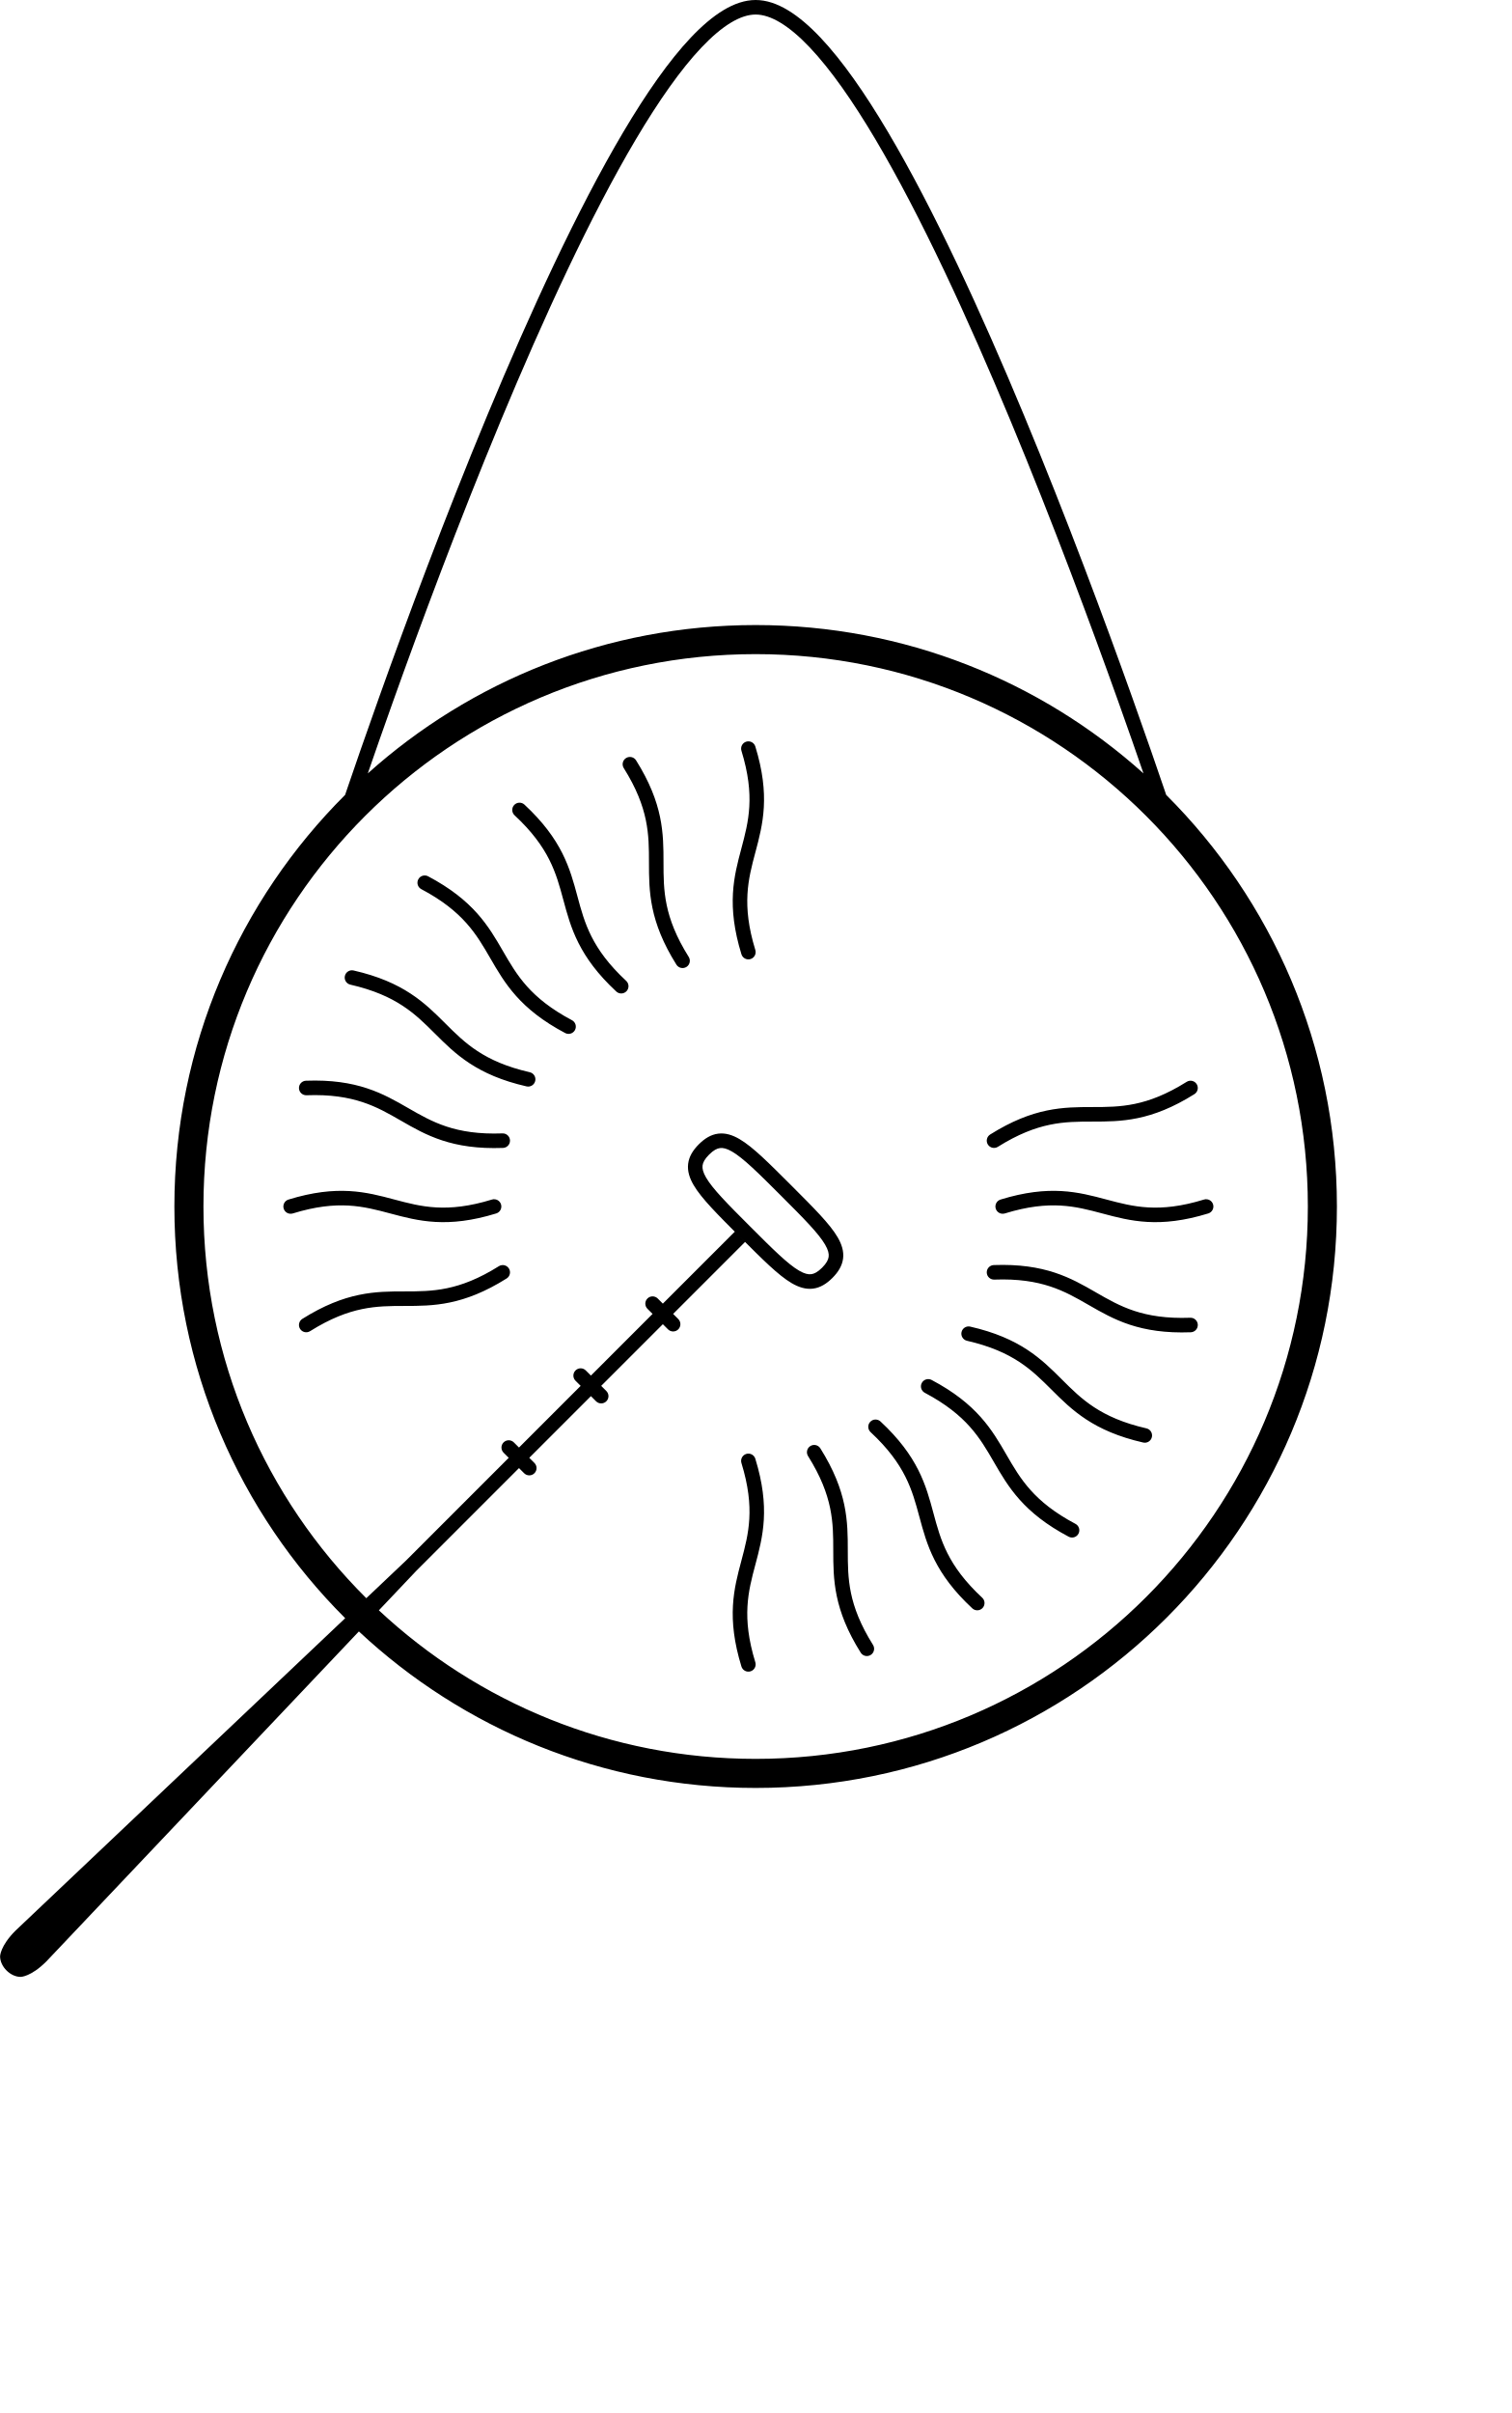
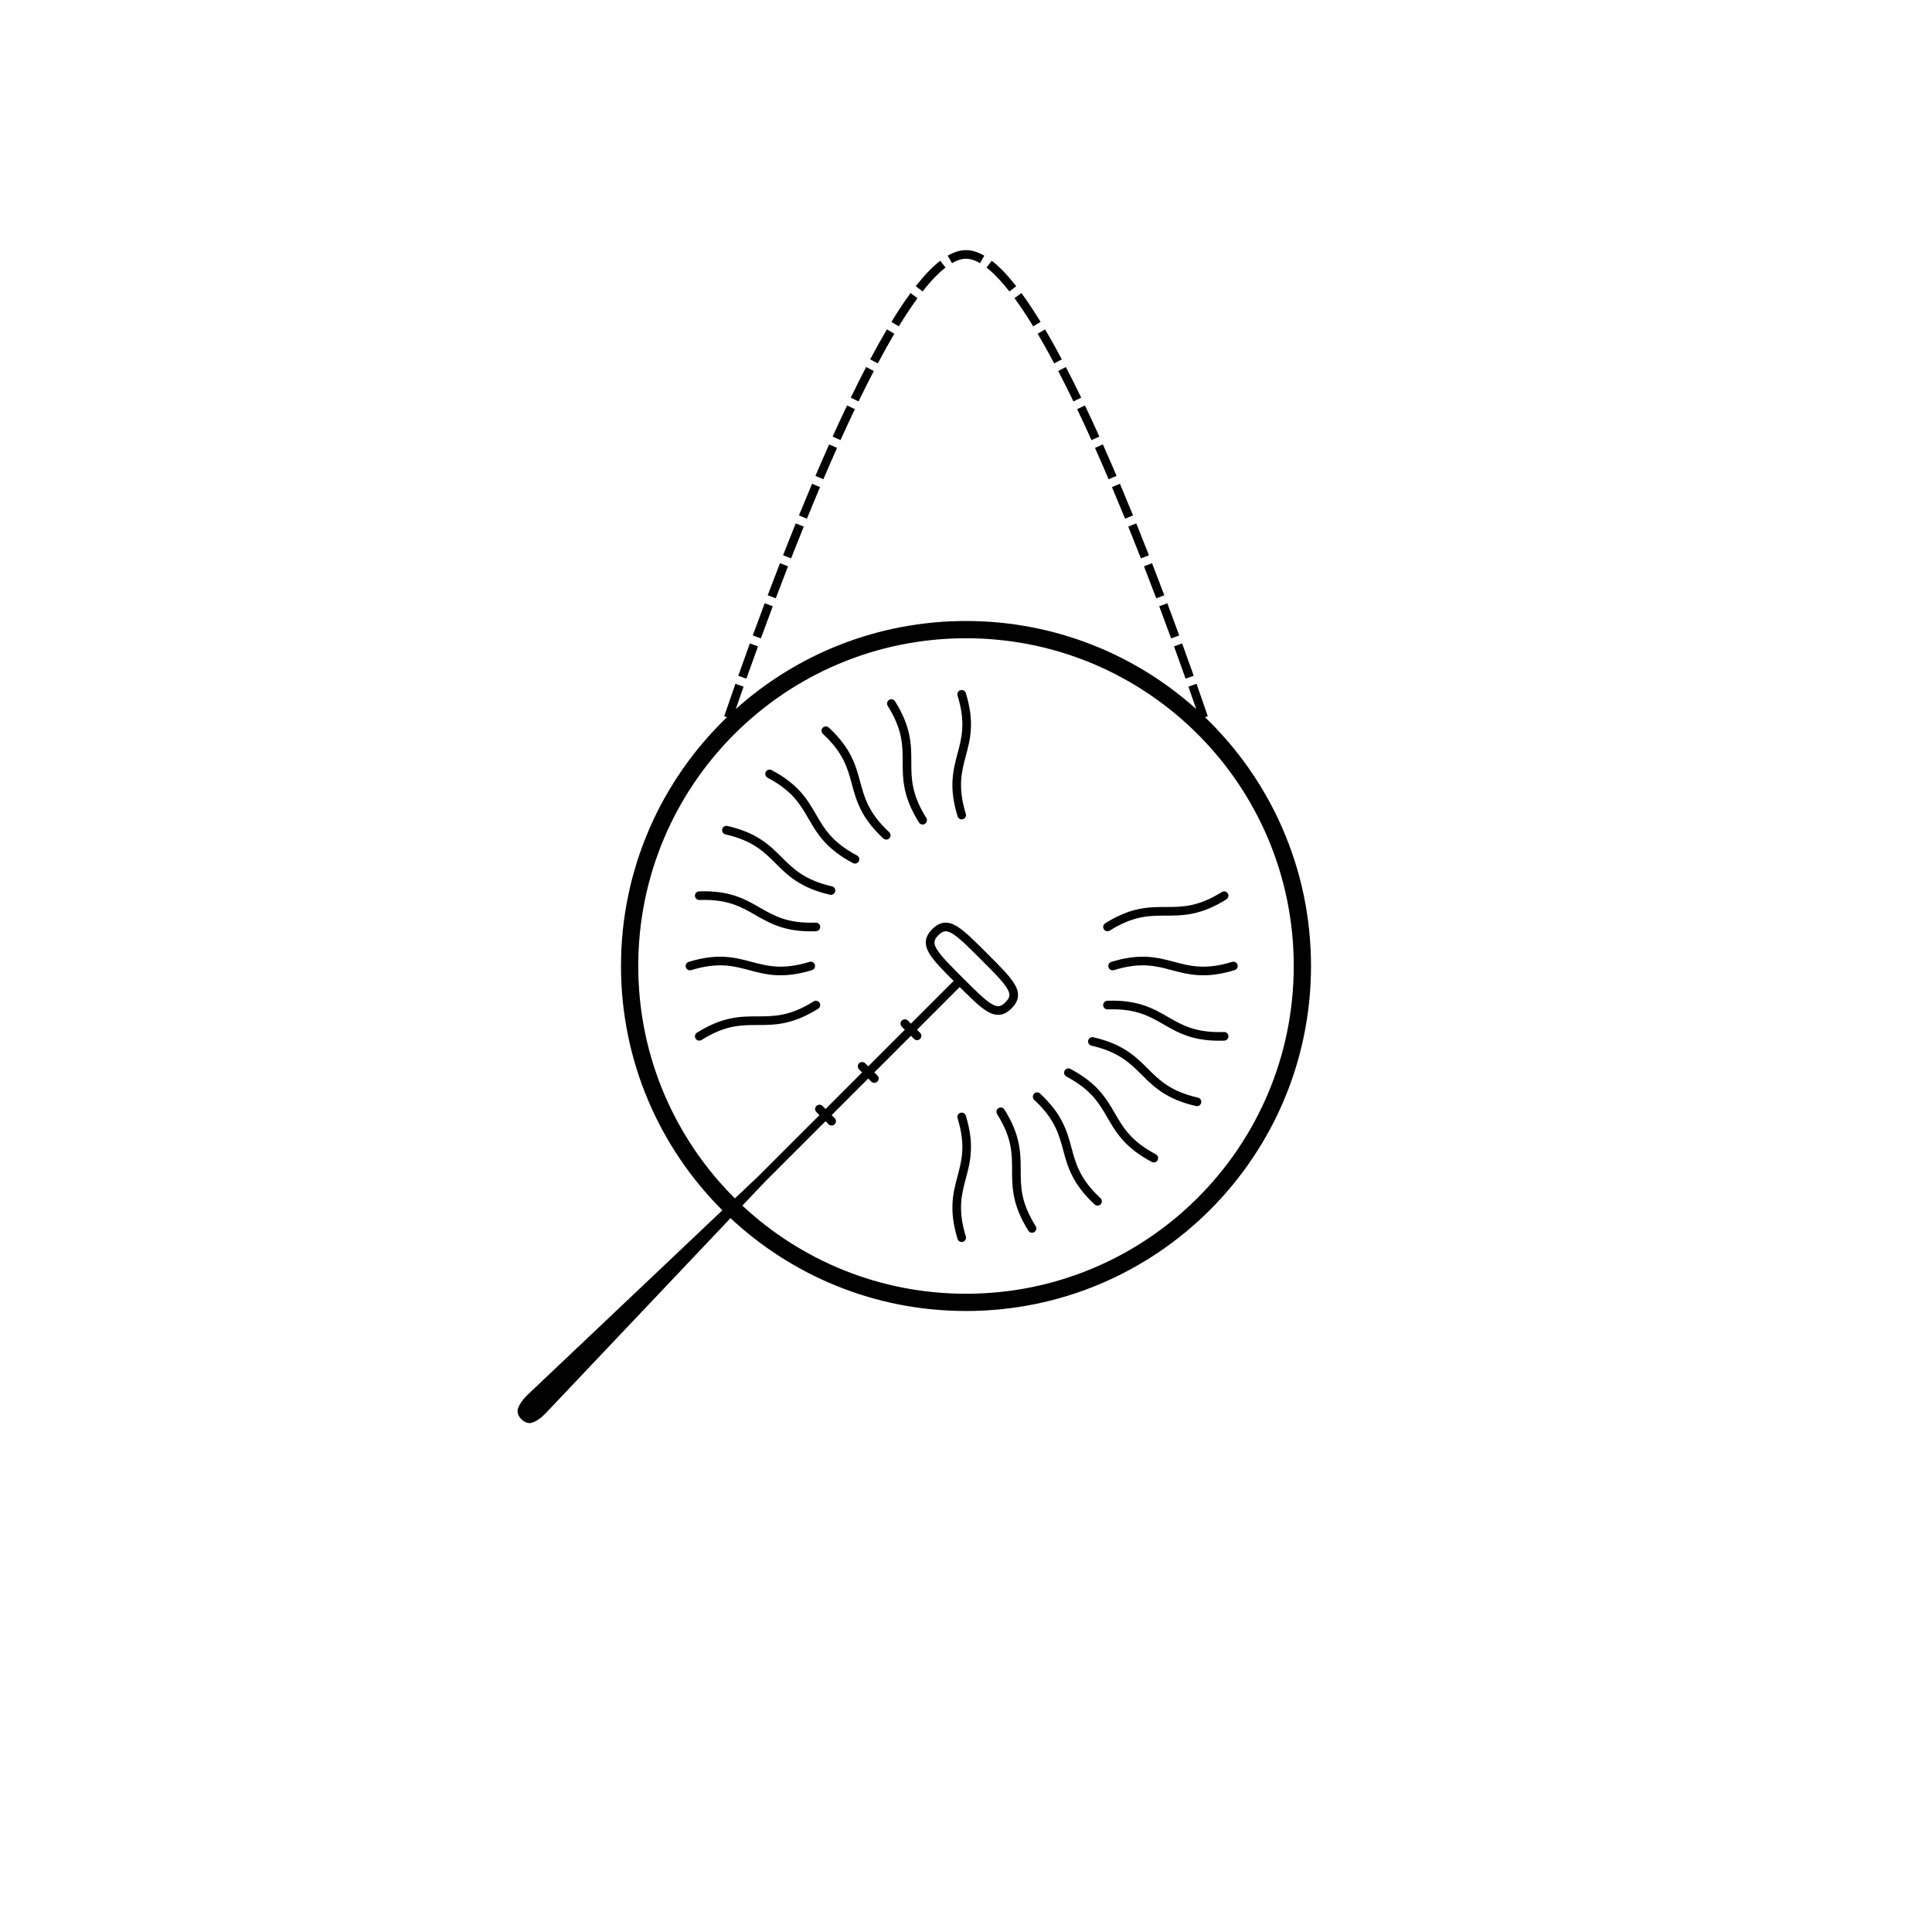
- <svg xmlns="http://www.w3.org/2000/svg" width="104" height="166" viewBox="0 0 104 166" fill="none">
-   <path fill-rule="evenodd" clip-rule="evenodd" d="M47.541 2.584C49.02 1.023 50.529 0 52 0C53.471 0 54.981 1.023 56.459 2.584C57.959 4.168 59.524 6.411 61.102 9.073C64.261 14.401 67.522 21.489 70.462 28.558C73.404 35.631 76.032 42.702 77.924 48.004C78.87 50.655 79.633 52.864 80.159 54.411L80.251 54.682C87.509 61.924 92 71.937 92 83C92 105.091 74.091 123 52 123C41.445 123 31.846 118.912 24.697 112.233L3.188 134.937C2.127 135.998 1.42 135.998 1.42 135.998C0.713 135.998 0.006 135.291 0.006 134.584C0.006 134.584 0.006 133.877 1.067 132.816L23.754 111.323C16.493 104.081 12 94.065 12 83C12 71.937 16.491 61.924 23.749 54.683L23.841 54.411C24.367 52.864 25.13 50.655 26.076 48.004C27.968 42.702 30.596 35.631 33.538 28.558C36.479 21.489 39.739 14.401 42.898 9.073C44.476 6.411 46.041 4.168 47.541 2.584ZM26.073 110.781L28.644 108.067L35.715 100.996L36.069 101.35C36.264 101.545 36.581 101.545 36.776 101.35C36.971 101.155 36.971 100.838 36.776 100.643L36.422 100.289L40.665 96.046L41.018 96.4C41.214 96.595 41.53 96.595 41.725 96.4C41.921 96.205 41.921 95.888 41.725 95.693L41.372 95.339L45.614 91.097L45.968 91.45C46.163 91.645 46.48 91.645 46.675 91.45C46.87 91.255 46.87 90.938 46.675 90.743L46.322 90.389L51.271 85.44L50.564 84.733L45.614 89.682L45.261 89.329C45.066 89.134 44.749 89.134 44.554 89.329C44.359 89.524 44.359 89.841 44.554 90.036L44.907 90.389L40.665 94.632L40.311 94.279C40.116 94.083 39.799 94.083 39.604 94.279C39.409 94.474 39.409 94.79 39.604 94.986L39.958 95.339L35.715 99.582L35.361 99.228C35.166 99.033 34.85 99.033 34.654 99.228C34.459 99.424 34.459 99.74 34.654 99.936L35.008 100.289L27.937 107.36L25.207 109.946C18.285 103.064 14 93.532 14 83C14 62.013 31.013 45 52 45C72.987 45 90 62.013 90 83C90 103.987 72.987 121 52 121C41.978 121 32.862 117.12 26.073 110.781ZM76.982 48.34C77.649 50.207 78.224 51.855 78.689 53.205C71.61 46.859 62.256 43 52 43C41.745 43 32.39 46.859 25.311 53.205C25.776 51.855 26.351 50.207 27.018 48.34C28.907 43.048 31.529 35.994 34.462 28.942C37.397 21.886 40.636 14.849 43.758 9.583C45.321 6.948 46.842 4.777 48.267 3.272C49.715 1.743 50.971 1 52 1C53.029 1 54.285 1.743 55.733 3.272C57.158 4.777 58.679 6.948 60.242 9.583C63.364 14.849 66.604 21.886 69.538 28.942C72.472 35.994 75.093 43.048 76.982 48.34ZM20.808 90.729C20.574 90.876 20.503 91.184 20.65 91.418C20.797 91.652 21.105 91.723 21.339 91.576C22.734 90.701 23.884 90.273 24.909 90.059C25.94 89.845 26.862 89.842 27.836 89.841L27.852 89.841C28.814 89.84 29.827 89.839 30.965 89.601C32.116 89.361 33.376 88.885 34.862 87.953C35.096 87.806 35.167 87.497 35.02 87.263C34.873 87.03 34.565 86.959 34.331 87.106C32.936 87.981 31.786 88.409 30.761 88.622C29.73 88.837 28.808 88.84 27.834 88.841L27.818 88.841C26.856 88.842 25.843 88.843 24.705 89.081C23.554 89.32 22.294 89.797 20.808 90.729ZM19.853 82.522C19.589 82.603 19.441 82.883 19.522 83.147C19.604 83.411 19.883 83.559 20.147 83.478C21.721 82.993 22.943 82.878 23.988 82.936C25.039 82.996 25.931 83.232 26.871 83.483L26.887 83.487C27.817 83.735 28.796 83.996 29.956 84.061C31.13 84.128 32.471 83.993 34.147 83.478C34.411 83.397 34.559 83.117 34.478 82.853C34.397 82.589 34.117 82.441 33.853 82.522C32.28 83.006 31.058 83.122 30.013 83.063C28.961 83.004 28.07 82.768 27.129 82.517L27.113 82.513C26.184 82.265 25.205 82.004 24.044 81.938C22.87 81.872 21.53 82.006 19.853 82.522ZM21.055 74.347C20.779 74.358 20.564 74.589 20.574 74.865C20.584 75.141 20.816 75.357 21.092 75.347C22.737 75.286 23.948 75.491 24.942 75.818C25.942 76.147 26.742 76.606 27.585 77.092L27.6 77.1C28.433 77.58 29.312 78.086 30.416 78.449C31.532 78.817 32.862 79.034 34.615 78.97C34.891 78.96 35.106 78.728 35.096 78.452C35.086 78.176 34.854 77.961 34.578 77.971C32.933 78.031 31.723 77.827 30.729 77.5C29.728 77.17 28.928 76.711 28.084 76.225L28.07 76.217C27.237 75.737 26.358 75.232 25.254 74.868C24.138 74.5 22.808 74.283 21.055 74.347ZM24.332 66.763C24.063 66.701 23.795 66.869 23.733 67.138C23.671 67.407 23.84 67.676 24.109 67.737C25.714 68.105 26.83 68.615 27.705 69.189C28.586 69.766 29.24 70.416 29.929 71.104L29.941 71.115C30.622 71.795 31.339 72.511 32.312 73.147C33.295 73.792 34.523 74.346 36.233 74.737C36.502 74.799 36.77 74.631 36.832 74.362C36.894 74.092 36.725 73.824 36.456 73.763C34.851 73.395 33.735 72.884 32.86 72.311C31.979 71.734 31.325 71.084 30.636 70.396L30.624 70.384L30.624 70.384L30.624 70.384C29.943 69.705 29.226 68.989 28.253 68.352C27.27 67.708 26.042 67.154 24.332 66.763ZM29.46 60.284C29.216 60.155 28.914 60.248 28.785 60.492C28.655 60.736 28.748 61.039 28.992 61.168C30.448 61.938 31.393 62.72 32.091 63.501C32.792 64.286 33.255 65.084 33.743 65.926L33.752 65.941C34.234 66.773 34.741 67.65 35.516 68.517C36.299 69.394 37.342 70.247 38.892 71.067C39.136 71.197 39.439 71.103 39.568 70.859C39.697 70.615 39.604 70.313 39.36 70.184C37.905 69.413 36.959 68.631 36.261 67.851C35.56 67.065 35.097 66.268 34.609 65.425L34.601 65.411C34.119 64.579 33.611 63.702 32.837 62.835C32.053 61.958 31.011 61.105 29.46 60.284ZM51.353 100.022C51.617 99.941 51.897 100.089 51.978 100.353C52.494 102.029 52.628 103.37 52.562 104.544C52.496 105.704 52.235 106.684 51.988 107.613L51.983 107.629C51.732 108.57 51.496 109.461 51.437 110.512C51.378 111.557 51.494 112.779 51.978 114.353C52.059 114.617 51.911 114.897 51.647 114.978C51.383 115.059 51.103 114.911 51.022 114.647C50.507 112.971 50.372 111.63 50.438 110.456C50.504 109.296 50.765 108.316 51.013 107.387L51.017 107.371C51.268 106.43 51.504 105.539 51.563 104.487C51.622 103.442 51.507 102.221 51.022 100.647C50.941 100.383 51.089 100.103 51.353 100.022ZM51.353 51.022C51.617 50.941 51.897 51.089 51.978 51.353C52.494 53.029 52.628 54.37 52.562 55.544C52.496 56.704 52.235 57.684 51.988 58.613L51.983 58.629C51.732 59.57 51.496 60.461 51.437 61.512C51.378 62.557 51.494 63.779 51.978 65.353C52.059 65.617 51.911 65.897 51.647 65.978C51.383 66.059 51.104 65.911 51.022 65.647C50.507 63.971 50.372 62.63 50.438 61.456C50.504 60.295 50.765 59.316 51.013 58.387L51.017 58.371C51.268 57.43 51.504 56.539 51.563 55.487C51.622 54.443 51.507 53.221 51.022 51.647C50.941 51.383 51.089 51.103 51.353 51.022ZM43.771 52.307C43.624 52.074 43.316 52.003 43.082 52.15C42.848 52.297 42.777 52.605 42.924 52.839C43.799 54.234 44.227 55.384 44.441 56.408C44.656 57.44 44.658 58.362 44.659 59.335L44.659 59.352C44.66 60.314 44.662 61.327 44.899 62.465C45.139 63.616 45.615 64.876 46.547 66.362C46.694 66.596 47.003 66.666 47.237 66.52C47.471 66.373 47.541 66.064 47.395 65.831C46.52 64.436 46.091 63.285 45.878 62.261C45.663 61.23 45.66 60.308 45.659 59.334L45.659 59.318C45.658 58.356 45.657 57.342 45.42 56.204C45.18 55.053 44.703 53.793 43.771 52.307ZM55.764 99.48C55.998 99.333 56.306 99.404 56.453 99.638C57.385 101.124 57.862 102.384 58.102 103.535C58.339 104.673 58.34 105.686 58.341 106.648L58.341 106.665C58.343 107.638 58.345 108.56 58.56 109.591C58.773 110.616 59.202 111.766 60.077 113.161C60.223 113.395 60.153 113.703 59.919 113.85C59.685 113.997 59.376 113.926 59.23 113.692C58.297 112.207 57.821 110.946 57.581 109.795C57.344 108.657 57.343 107.644 57.341 106.682L57.341 106.666C57.34 105.692 57.338 104.77 57.123 103.739C56.909 102.714 56.481 101.564 55.606 100.169C55.459 99.935 55.53 99.627 55.764 99.48ZM36.091 55.354C35.888 55.166 35.572 55.178 35.384 55.38C35.196 55.582 35.208 55.898 35.41 56.086C36.616 57.207 37.327 58.207 37.799 59.142C38.273 60.082 38.514 60.972 38.767 61.912L38.772 61.928L38.772 61.928C39.022 62.857 39.285 63.836 39.809 64.873C40.339 65.923 41.125 67.017 42.41 68.211C42.612 68.399 42.929 68.387 43.117 68.185C43.304 67.983 43.293 67.666 43.091 67.478C41.885 66.358 41.173 65.357 40.702 64.423C40.227 63.483 39.986 62.593 39.733 61.652L39.729 61.636L39.729 61.636C39.479 60.708 39.215 59.729 38.692 58.691C38.162 57.642 37.376 56.548 36.091 55.354ZM59.884 97.815C60.072 97.613 60.388 97.601 60.591 97.789C61.876 98.983 62.662 100.077 63.192 101.127C63.715 102.164 63.979 103.143 64.229 104.072L64.233 104.088C64.486 105.028 64.727 105.918 65.202 106.858C65.673 107.792 66.385 108.793 67.591 109.913C67.793 110.101 67.805 110.418 67.617 110.62C67.429 110.822 67.112 110.834 66.91 110.646C65.625 109.452 64.839 108.358 64.309 107.309C63.785 106.271 63.522 105.292 63.272 104.363L63.267 104.348C63.014 103.407 62.773 102.517 62.299 101.577C61.827 100.643 61.116 99.642 59.91 98.522C59.708 98.334 59.696 98.017 59.884 97.815ZM63.433 95.14C63.562 94.896 63.864 94.803 64.109 94.932C65.659 95.753 66.701 96.606 67.485 97.483C68.259 98.35 68.767 99.227 69.249 100.059L69.257 100.074C69.745 100.916 70.208 101.714 70.91 102.499C71.607 103.279 72.553 104.062 74.008 104.832C74.252 104.961 74.345 105.264 74.216 105.508C74.087 105.752 73.784 105.845 73.54 105.716C71.99 104.895 70.947 104.042 70.164 103.165C69.39 102.298 68.882 101.421 68.4 100.589L68.4 100.589L68.392 100.575C67.904 99.732 67.441 98.935 66.739 98.149C66.042 97.369 65.096 96.587 63.641 95.816C63.397 95.687 63.303 95.384 63.433 95.14ZM66.168 91.638C66.23 91.369 66.498 91.201 66.767 91.263C68.477 91.654 69.705 92.208 70.688 92.852C71.661 93.489 72.378 94.205 73.059 94.884L73.071 94.896C73.76 95.584 74.414 96.234 75.295 96.811C76.171 97.384 77.287 97.895 78.891 98.263C79.161 98.324 79.329 98.592 79.267 98.862C79.206 99.131 78.938 99.299 78.668 99.237C76.959 98.846 75.731 98.292 74.747 97.647C73.775 97.011 73.057 96.295 72.376 95.615L72.365 95.604C71.675 94.916 71.022 94.266 70.141 93.689C69.265 93.115 68.149 92.605 66.544 92.237C66.275 92.176 66.107 91.907 66.168 91.638ZM67.904 87.547C67.894 87.272 68.11 87.04 68.385 87.029C70.138 86.965 71.468 87.183 72.585 87.55C73.689 87.914 74.567 88.419 75.401 88.899L75.401 88.899L75.415 88.908C76.259 89.393 77.058 89.852 78.059 90.182C79.053 90.509 80.263 90.713 81.909 90.653C82.184 90.643 82.416 90.858 82.427 91.134C82.437 91.41 82.221 91.642 81.945 91.652C80.192 91.717 78.863 91.499 77.746 91.132C76.642 90.768 75.764 90.262 74.93 89.782L74.916 89.774C74.072 89.288 73.272 88.829 72.272 88.5C71.278 88.173 70.067 87.968 68.422 88.029C68.146 88.039 67.914 87.823 67.904 87.547ZM68.522 83.147C68.441 82.883 68.589 82.603 68.853 82.522C70.53 82.006 71.87 81.872 73.044 81.938C74.205 82.004 75.184 82.265 76.113 82.513L76.129 82.517C77.07 82.768 77.961 83.004 79.013 83.063C80.058 83.122 81.28 83.006 82.853 82.522C83.117 82.441 83.397 82.589 83.478 82.853C83.559 83.117 83.411 83.397 83.147 83.478C81.471 83.993 80.13 84.128 78.957 84.061C77.796 83.996 76.817 83.735 75.887 83.487L75.871 83.483C74.931 83.232 74.039 82.996 72.988 82.936C71.943 82.878 70.721 82.993 69.147 83.478C68.883 83.559 68.604 83.411 68.522 83.147ZM67.98 78.736C67.834 78.502 67.904 78.194 68.138 78.047C69.624 77.115 70.884 76.638 72.035 76.398C73.173 76.161 74.186 76.16 75.148 76.159L75.165 76.159C76.138 76.158 77.061 76.155 78.091 75.94C79.116 75.727 80.266 75.299 81.661 74.424C81.895 74.277 82.204 74.347 82.35 74.581C82.497 74.815 82.426 75.124 82.192 75.271C80.707 76.203 79.447 76.679 78.296 76.919C77.158 77.156 76.144 77.158 75.182 77.159L75.166 77.159C74.192 77.16 73.27 77.162 72.239 77.377C71.215 77.591 70.064 78.019 68.669 78.894C68.436 79.041 68.127 78.97 67.98 78.736ZM51.625 84.379C50.845 83.599 50.199 82.953 49.686 82.396C49.17 81.837 48.811 81.392 48.592 81.016C48.375 80.643 48.321 80.385 48.347 80.181C48.372 79.978 48.487 79.739 48.797 79.43C49.106 79.12 49.345 79.005 49.548 78.98C49.752 78.954 50.01 79.007 50.383 79.225C50.759 79.444 51.204 79.803 51.763 80.319C52.32 80.832 52.966 81.478 53.746 82.258C54.526 83.038 55.172 83.684 55.685 84.241C56.201 84.8 56.56 85.245 56.779 85.621C56.997 85.994 57.05 86.252 57.024 86.456C56.999 86.659 56.884 86.898 56.575 87.208C56.265 87.517 56.026 87.632 55.823 87.657C55.62 87.683 55.361 87.629 54.988 87.412C54.612 87.193 54.167 86.834 53.608 86.319C53.051 85.805 52.405 85.159 51.625 84.379ZM48.089 78.722C47.692 79.12 47.418 79.553 47.355 80.057C47.292 80.56 47.451 81.044 47.728 81.52C48.004 81.993 48.423 82.502 48.95 83.074C49.479 83.647 50.139 84.307 50.911 85.08L50.918 85.086L50.924 85.093C51.697 85.865 52.357 86.525 52.93 87.054C53.502 87.581 54.011 88 54.484 88.276C54.96 88.553 55.444 88.712 55.947 88.65C56.451 88.587 56.884 88.312 57.282 87.915C57.679 87.517 57.953 87.084 58.017 86.58C58.08 86.077 57.92 85.593 57.643 85.117C57.367 84.644 56.948 84.135 56.421 83.563C55.892 82.99 55.232 82.33 54.46 81.557L54.453 81.551L54.447 81.544C53.674 80.772 53.014 80.112 52.441 79.583C51.869 79.056 51.36 78.637 50.887 78.361C50.411 78.084 49.927 77.925 49.424 77.988C48.92 78.051 48.487 78.325 48.089 78.722Z" fill="black" />
+ <svg xmlns="http://www.w3.org/2000/svg" width="224" height="224" viewBox="0 0 224 224" fill="none">
+   <path fill-rule="evenodd" clip-rule="evenodd" d="M112 30C111.517 30 110.978 30.163 110.378 30.511L109.877 29.645C110.578 29.238 111.291 29 112 29C112.709 29 113.422 29.238 114.124 29.645L113.622 30.511C113.022 30.163 112.483 30 112 30ZM117.036 33.795C116.104 32.607 115.213 31.67 114.376 31.023L114.988 30.232C115.914 30.948 116.863 31.954 117.823 33.178L117.036 33.795ZM109.624 31.023C108.787 31.67 107.896 32.607 106.964 33.795L106.177 33.178C107.137 31.954 108.086 30.948 109.012 30.232L109.624 31.023ZM119.794 37.839C119.059 36.635 118.333 35.538 117.623 34.57L118.429 33.979C119.16 34.974 119.901 36.096 120.648 37.318L119.794 37.839ZM106.377 34.57C105.667 35.538 104.941 36.635 104.206 37.839L103.353 37.318C104.099 36.096 104.84 34.974 105.571 33.979L106.377 34.57ZM122.227 42.131C121.585 40.922 120.944 39.772 120.308 38.695L121.169 38.187C121.814 39.278 122.462 40.442 123.11 41.662L122.227 42.131ZM103.692 38.695C103.056 39.772 102.415 40.922 101.773 42.131L100.89 41.662C101.538 40.442 102.186 39.278 102.831 38.187L103.692 38.695ZM124.458 46.542C123.87 45.327 123.28 44.147 122.691 43.013L123.578 42.552C124.172 43.695 124.767 44.884 125.358 46.106L124.458 46.542ZM101.31 43.013C100.72 44.147 100.13 45.327 99.543 46.542L98.642 46.106C99.234 44.884 99.828 43.695 100.422 42.552L101.31 43.013ZM126.55 51.028C126.001 49.81 125.446 48.611 124.889 47.44L125.791 47.01C126.352 48.188 126.91 49.394 127.461 50.617L126.55 51.028ZM99.112 47.44C98.554 48.611 98 49.81 97.45 51.028L96.539 50.617C97.091 49.394 97.648 48.188 98.209 47.01L99.112 47.44ZM128.537 55.565C128.017 54.345 127.489 53.131 126.955 51.932L127.868 51.525C128.405 52.729 128.935 53.948 129.457 55.173L128.537 55.565ZM97.046 51.932C96.511 53.131 95.983 54.345 95.463 55.565L94.543 55.173C95.065 53.948 95.596 52.729 96.132 51.525L97.046 51.932ZM130.442 60.137C129.946 58.919 129.439 57.696 128.924 56.477L129.846 56.087C130.362 57.311 130.87 58.538 131.368 59.76L130.442 60.137ZM95.076 56.477C94.561 57.696 94.055 58.919 93.559 60.137L92.632 59.76C93.13 58.538 93.638 57.311 94.155 56.087L95.076 56.477ZM132.279 64.742C131.804 63.527 131.315 62.295 130.814 61.056L131.741 60.681C132.243 61.925 132.734 63.16 133.21 64.377L132.279 64.742ZM93.186 61.056C92.685 62.295 92.196 63.527 91.721 64.742L90.79 64.377C91.266 63.16 91.757 61.925 92.259 60.681L93.186 61.056ZM134.057 69.37C133.601 68.162 133.127 66.922 132.636 65.659L133.568 65.297C134.06 66.563 134.536 67.806 134.993 69.016L134.057 69.37ZM91.364 65.659C90.873 66.922 90.399 68.162 89.943 69.37L89.008 69.016C89.464 67.806 89.94 66.563 90.432 65.297L91.364 65.659ZM135.783 74.018C135.348 72.829 134.888 71.582 134.404 70.292L135.341 69.941C135.825 71.234 136.287 72.483 136.722 73.675L135.783 74.018ZM89.596 70.292C89.112 71.582 88.652 72.829 88.217 74.018L87.278 73.675C87.713 72.483 88.175 71.234 88.66 69.941L89.596 70.292ZM137.459 78.682C137.052 77.531 136.604 76.276 136.119 74.941L137.059 74.6C137.545 75.938 137.994 77.195 138.402 78.348L137.459 78.682ZM87.881 74.941C87.397 76.276 86.948 77.531 86.541 78.682L85.598 78.348C86.006 77.195 86.456 75.938 86.941 74.6L87.881 74.941ZM152 112C152 100.666 147.286 90.433 139.711 83.154L140.034 83.044C139.685 82.021 139.246 80.75 138.731 79.282L137.787 79.614C138.122 80.565 138.423 81.434 138.689 82.205C131.61 75.859 122.256 72 112 72C101.745 72 92.39 75.859 85.311 82.205C85.577 81.434 85.879 80.565 86.213 79.614L85.269 79.282C84.754 80.75 84.315 82.021 83.966 83.044L84.289 83.154C76.714 90.433 72 100.666 72 112C72 123.065 76.493 133.081 83.754 140.323L61.066 161.816C60.006 162.877 60.006 163.584 60.006 163.584C60.006 164.291 60.713 164.998 61.42 164.998C61.42 164.998 62.127 164.998 63.188 163.937L84.697 141.233C91.846 147.912 101.445 152 112 152C134.092 152 152 134.091 152 112ZM86.073 139.781C92.862 146.12 101.978 150 112 150C132.987 150 150 132.987 150 112C150 91.013 132.987 74 112 74C91.013 74 74 91.013 74 112C74 122.532 78.285 132.064 85.207 138.946L87.937 136.36L95.008 129.289L94.654 128.936C94.459 128.74 94.459 128.424 94.654 128.228C94.85 128.033 95.166 128.033 95.362 128.228L95.715 128.582L99.958 124.339L99.604 123.986C99.409 123.791 99.409 123.474 99.604 123.279C99.799 123.083 100.116 123.083 100.311 123.279L100.665 123.632L104.907 119.39L104.554 119.036C104.359 118.841 104.359 118.524 104.554 118.329C104.749 118.134 105.066 118.134 105.261 118.329L105.614 118.682L110.564 113.733L111.271 114.44L106.322 119.39L106.675 119.743C106.87 119.938 106.87 120.255 106.675 120.45C106.48 120.646 106.163 120.646 105.968 120.45L105.614 120.097L101.372 124.339L101.725 124.693C101.921 124.888 101.921 125.205 101.725 125.4C101.53 125.595 101.214 125.595 101.018 125.4L100.665 125.046L96.422 129.289L96.776 129.643C96.971 129.838 96.971 130.155 96.776 130.35C96.581 130.545 96.264 130.545 96.069 130.35L95.715 129.996L88.644 137.067L86.073 139.781ZM80.808 119.729C80.574 119.876 80.503 120.184 80.65 120.418C80.797 120.652 81.105 120.723 81.339 120.576C82.734 119.701 83.884 119.273 84.909 119.06C85.94 118.845 86.862 118.842 87.836 118.841L87.852 118.841C88.814 118.84 89.827 118.839 90.965 118.601C92.116 118.361 93.376 117.885 94.862 116.953C95.096 116.806 95.167 116.497 95.02 116.263C94.873 116.03 94.565 115.959 94.331 116.106C92.936 116.981 91.786 117.409 90.761 117.622C89.73 117.837 88.808 117.84 87.834 117.841L87.818 117.841C86.856 117.842 85.843 117.843 84.705 118.081C83.554 118.32 82.293 118.797 80.808 119.729ZM79.853 111.522C79.589 111.603 79.441 111.883 79.522 112.147C79.604 112.411 79.883 112.559 80.147 112.478C81.721 111.994 82.943 111.878 83.988 111.937C85.039 111.996 85.931 112.232 86.871 112.483L86.887 112.487C87.817 112.735 88.796 112.996 89.957 113.062C91.13 113.128 92.471 112.994 94.147 112.478C94.411 112.396 94.559 112.117 94.478 111.853C94.397 111.589 94.117 111.441 93.853 111.522C92.28 112.006 91.058 112.122 90.013 112.063C88.961 112.004 88.07 111.768 87.129 111.517L87.113 111.513C86.184 111.265 85.205 111.004 84.044 110.938C82.87 110.872 81.53 111.006 79.853 111.522ZM81.055 103.347C80.779 103.357 80.564 103.589 80.574 103.865C80.584 104.141 80.816 104.357 81.092 104.347C82.737 104.286 83.948 104.491 84.942 104.818C85.942 105.147 86.742 105.606 87.585 106.092L87.6 106.1C88.433 106.58 89.312 107.086 90.416 107.449C91.532 107.817 92.862 108.035 94.615 107.97C94.891 107.96 95.106 107.728 95.096 107.452C95.086 107.176 94.854 106.961 94.578 106.971C92.933 107.031 91.722 106.827 90.728 106.5C89.728 106.17 88.928 105.711 88.085 105.225L88.07 105.217C87.237 104.737 86.358 104.232 85.254 103.868C84.138 103.5 82.808 103.283 81.055 103.347ZM84.332 95.763C84.063 95.701 83.795 95.869 83.733 96.138C83.671 96.407 83.84 96.676 84.109 96.737C85.714 97.105 86.83 97.615 87.705 98.189C88.586 98.766 89.24 99.416 89.929 100.104L89.941 100.115C90.622 100.795 91.339 101.511 92.312 102.148C93.295 102.792 94.523 103.346 96.233 103.737C96.502 103.799 96.77 103.631 96.832 103.362C96.894 103.092 96.725 102.824 96.456 102.763C94.851 102.395 93.735 101.884 92.86 101.311C91.979 100.734 91.325 100.084 90.636 99.396L90.624 99.384L90.624 99.384L90.624 99.384C89.943 98.705 89.226 97.989 88.253 97.352C87.27 96.708 86.042 96.154 84.332 95.763ZM89.46 89.284C89.216 89.155 88.914 89.248 88.784 89.492C88.655 89.736 88.748 90.039 88.992 90.168C90.448 90.938 91.394 91.72 92.091 92.501C92.792 93.286 93.255 94.084 93.743 94.926L93.752 94.941C94.234 95.773 94.741 96.65 95.516 97.517C96.299 98.394 97.342 99.247 98.892 100.067C99.136 100.197 99.439 100.104 99.568 99.859C99.697 99.615 99.604 99.313 99.36 99.184C97.905 98.413 96.959 97.631 96.261 96.851C95.56 96.065 95.097 95.268 94.609 94.425L94.601 94.411C94.119 93.579 93.611 92.702 92.837 91.835C92.053 90.958 91.01 90.105 89.46 89.284ZM111.353 129.022C111.617 128.941 111.897 129.089 111.978 129.353C112.494 131.029 112.628 132.37 112.562 133.544C112.497 134.704 112.235 135.684 111.988 136.613L111.983 136.629C111.732 137.57 111.496 138.461 111.437 139.512C111.378 140.557 111.494 141.779 111.978 143.353C112.059 143.617 111.911 143.897 111.647 143.978C111.383 144.059 111.104 143.911 111.022 143.647C110.507 141.971 110.372 140.63 110.439 139.456C110.504 138.296 110.765 137.316 111.013 136.387L111.013 136.387L111.017 136.371C111.268 135.43 111.504 134.539 111.564 133.487C111.622 132.442 111.507 131.221 111.022 129.647C110.941 129.383 111.089 129.103 111.353 129.022ZM111.353 80.022C111.617 79.941 111.897 80.089 111.978 80.353C112.494 82.029 112.628 83.37 112.562 84.544C112.497 85.704 112.235 86.683 111.988 87.613L111.983 87.629C111.732 88.57 111.496 89.461 111.437 90.512C111.378 91.557 111.494 92.779 111.978 94.353C112.059 94.617 111.911 94.897 111.647 94.978C111.383 95.059 111.104 94.911 111.022 94.647C110.507 92.971 110.372 91.63 110.439 90.456C110.504 89.296 110.765 88.316 111.013 87.387L111.017 87.371C111.268 86.43 111.504 85.539 111.564 84.487C111.622 83.442 111.507 82.221 111.022 80.647C110.941 80.383 111.089 80.103 111.353 80.022ZM103.771 81.308C103.624 81.074 103.316 81.003 103.082 81.15C102.848 81.296 102.777 81.605 102.924 81.839C103.799 83.234 104.227 84.384 104.441 85.409C104.656 86.44 104.658 87.362 104.659 88.335L104.659 88.352V88.352C104.66 89.314 104.662 90.327 104.899 91.465C105.139 92.616 105.615 93.876 106.547 95.362C106.694 95.596 107.003 95.666 107.237 95.52C107.471 95.373 107.541 95.064 107.395 94.831C106.52 93.436 106.091 92.285 105.878 91.261C105.663 90.23 105.66 89.308 105.659 88.334L105.659 88.318C105.658 87.356 105.657 86.342 105.42 85.204C105.18 84.053 104.703 82.793 103.771 81.308ZM115.764 128.48C115.998 128.333 116.306 128.404 116.453 128.638C117.385 130.124 117.862 131.384 118.102 132.535C118.339 133.673 118.34 134.686 118.341 135.648L118.341 135.665C118.343 136.638 118.345 137.56 118.56 138.591C118.773 139.616 119.202 140.766 120.077 142.161C120.223 142.395 120.153 142.703 119.919 142.85C119.685 142.997 119.376 142.926 119.23 142.692C118.297 141.207 117.821 139.946 117.581 138.795C117.344 137.657 117.343 136.644 117.341 135.682L117.341 135.666C117.34 134.692 117.338 133.77 117.123 132.739C116.909 131.714 116.481 130.564 115.606 129.169C115.459 128.935 115.53 128.627 115.764 128.48ZM96.091 84.354C95.888 84.166 95.572 84.177 95.384 84.38C95.196 84.582 95.208 84.898 95.41 85.086C96.616 86.207 97.327 87.207 97.799 88.142C98.273 89.082 98.514 89.972 98.767 90.912L98.772 90.928C99.022 91.857 99.285 92.835 99.809 93.873C100.339 94.923 101.125 96.017 102.41 97.211C102.612 97.399 102.929 97.387 103.117 97.185C103.305 96.983 103.293 96.666 103.091 96.478C101.884 95.358 101.173 94.357 100.702 93.423C100.227 92.483 99.986 91.593 99.733 90.652L99.729 90.636C99.479 89.708 99.215 88.729 98.692 87.691C98.162 86.642 97.376 85.548 96.091 84.354ZM119.884 126.815C120.072 126.613 120.388 126.601 120.591 126.789C121.876 127.983 122.662 129.077 123.192 130.127C123.715 131.164 123.979 132.143 124.229 133.072L124.233 133.088C124.486 134.028 124.727 134.918 125.202 135.858C125.673 136.792 126.384 137.793 127.591 138.913C127.793 139.101 127.805 139.418 127.617 139.62C127.429 139.822 127.112 139.834 126.91 139.646C125.625 138.452 124.839 137.358 124.309 136.309C123.785 135.271 123.522 134.292 123.272 133.363L123.267 133.348C123.014 132.407 122.773 131.517 122.299 130.577C121.827 129.643 121.116 128.642 119.91 127.522C119.708 127.334 119.696 127.017 119.884 126.815ZM123.433 124.14C123.562 123.896 123.865 123.803 124.109 123.932C125.659 124.753 126.701 125.606 127.485 126.483C128.259 127.35 128.767 128.227 129.249 129.059L129.257 129.074C129.745 129.916 130.208 130.714 130.91 131.499C131.607 132.279 132.553 133.062 134.008 133.832C134.252 133.961 134.345 134.264 134.216 134.508C134.087 134.752 133.784 134.845 133.54 134.716C131.99 133.895 130.947 133.042 130.164 132.165C129.39 131.298 128.882 130.421 128.4 129.589L128.392 129.575C127.904 128.732 127.441 127.935 126.739 127.149C126.042 126.369 125.096 125.587 123.641 124.816C123.397 124.687 123.304 124.384 123.433 124.14ZM126.168 120.638C126.23 120.369 126.498 120.201 126.767 120.263C128.477 120.654 129.705 121.208 130.688 121.852C131.661 122.489 132.378 123.205 133.059 123.884L133.071 123.896C133.76 124.584 134.414 125.234 135.295 125.811C136.171 126.384 137.287 126.895 138.892 127.263C139.161 127.324 139.329 127.592 139.267 127.862C139.206 128.131 138.938 128.299 138.668 128.237C136.959 127.846 135.731 127.292 134.747 126.648C133.775 126.011 133.057 125.295 132.376 124.615L132.365 124.604C131.675 123.916 131.022 123.266 130.14 122.689C129.265 122.115 128.149 121.605 126.544 121.237C126.275 121.176 126.107 120.907 126.168 120.638ZM127.904 116.548C127.894 116.272 128.11 116.04 128.386 116.029C130.138 115.965 131.468 116.183 132.585 116.55C133.689 116.914 134.567 117.419 135.401 117.899L135.415 117.908C136.259 118.393 137.058 118.852 138.059 119.182C139.053 119.509 140.263 119.713 141.909 119.653C142.184 119.643 142.416 119.858 142.427 120.134C142.437 120.41 142.221 120.642 141.945 120.652C140.192 120.717 138.863 120.499 137.746 120.132C136.642 119.768 135.764 119.262 134.93 118.782L134.916 118.774C134.072 118.288 133.272 117.829 132.272 117.5C131.278 117.173 130.068 116.968 128.422 117.029C128.146 117.039 127.914 116.823 127.904 116.548ZM128.522 112.147C128.441 111.883 128.589 111.603 128.853 111.522C130.53 111.006 131.87 110.872 133.044 110.938C134.205 111.004 135.184 111.265 136.113 111.513L136.129 111.517C137.07 111.768 137.961 112.004 139.013 112.063C140.058 112.122 141.28 112.006 142.853 111.522C143.117 111.441 143.397 111.589 143.478 111.853C143.559 112.117 143.411 112.396 143.147 112.478C141.471 112.994 140.13 113.128 138.957 113.062C137.796 112.996 136.817 112.735 135.887 112.487L135.871 112.483C134.931 112.232 134.039 111.996 132.988 111.937C131.943 111.878 130.721 111.994 129.147 112.478C128.883 112.559 128.604 112.411 128.522 112.147ZM127.98 107.736C127.834 107.502 127.904 107.194 128.138 107.047C129.624 106.115 130.884 105.638 132.035 105.398C133.173 105.161 134.186 105.16 135.148 105.159L135.165 105.159C136.138 105.158 137.06 105.155 138.092 104.94C139.116 104.727 140.266 104.299 141.661 103.424C141.895 103.277 142.204 103.347 142.35 103.581C142.497 103.815 142.426 104.124 142.192 104.271C140.707 105.203 139.447 105.679 138.296 105.919C137.158 106.156 136.144 106.158 135.182 106.159L135.166 106.159C134.192 106.16 133.27 106.162 132.239 106.377C131.215 106.591 130.064 107.019 128.67 107.894C128.436 108.041 128.127 107.97 127.98 107.736ZM111.625 113.379C110.845 112.599 110.199 111.953 109.686 111.396C109.17 110.837 108.811 110.392 108.592 110.016C108.375 109.643 108.321 109.385 108.347 109.181C108.372 108.978 108.487 108.739 108.796 108.429C109.106 108.12 109.345 108.005 109.548 107.98C109.752 107.954 110.01 108.008 110.383 108.225C110.759 108.444 111.204 108.803 111.763 109.319C112.32 109.832 112.966 110.478 113.746 111.258C114.527 112.038 115.172 112.684 115.686 113.241C116.201 113.8 116.56 114.245 116.779 114.621C116.997 114.994 117.05 115.252 117.024 115.456C116.999 115.659 116.884 115.898 116.575 116.208C116.265 116.517 116.026 116.632 115.823 116.657C115.619 116.683 115.361 116.63 114.988 116.412C114.612 116.193 114.167 115.834 113.608 115.319C113.051 114.805 112.405 114.159 111.625 113.379ZM108.089 107.722C107.692 108.12 107.418 108.553 107.355 109.057C107.292 109.56 107.451 110.044 107.728 110.52C108.004 110.993 108.423 111.502 108.95 112.074C109.479 112.647 110.139 113.307 110.911 114.08L110.918 114.086L110.924 114.093C111.697 114.865 112.357 115.525 112.93 116.054C113.502 116.581 114.012 117 114.484 117.276C114.96 117.553 115.444 117.712 115.947 117.65C116.451 117.586 116.884 117.312 117.282 116.915C117.679 116.517 117.954 116.084 118.017 115.58C118.079 115.077 117.921 114.593 117.643 114.117C117.367 113.645 116.948 113.135 116.421 112.563C115.892 111.99 115.232 111.33 114.46 110.557L114.453 110.551L114.447 110.544C113.674 109.772 113.014 109.112 112.441 108.583C111.869 108.056 111.36 107.637 110.887 107.361C110.411 107.084 109.927 106.925 109.424 106.988C108.92 107.051 108.487 107.325 108.089 107.722Z" fill="black" />
</svg>
